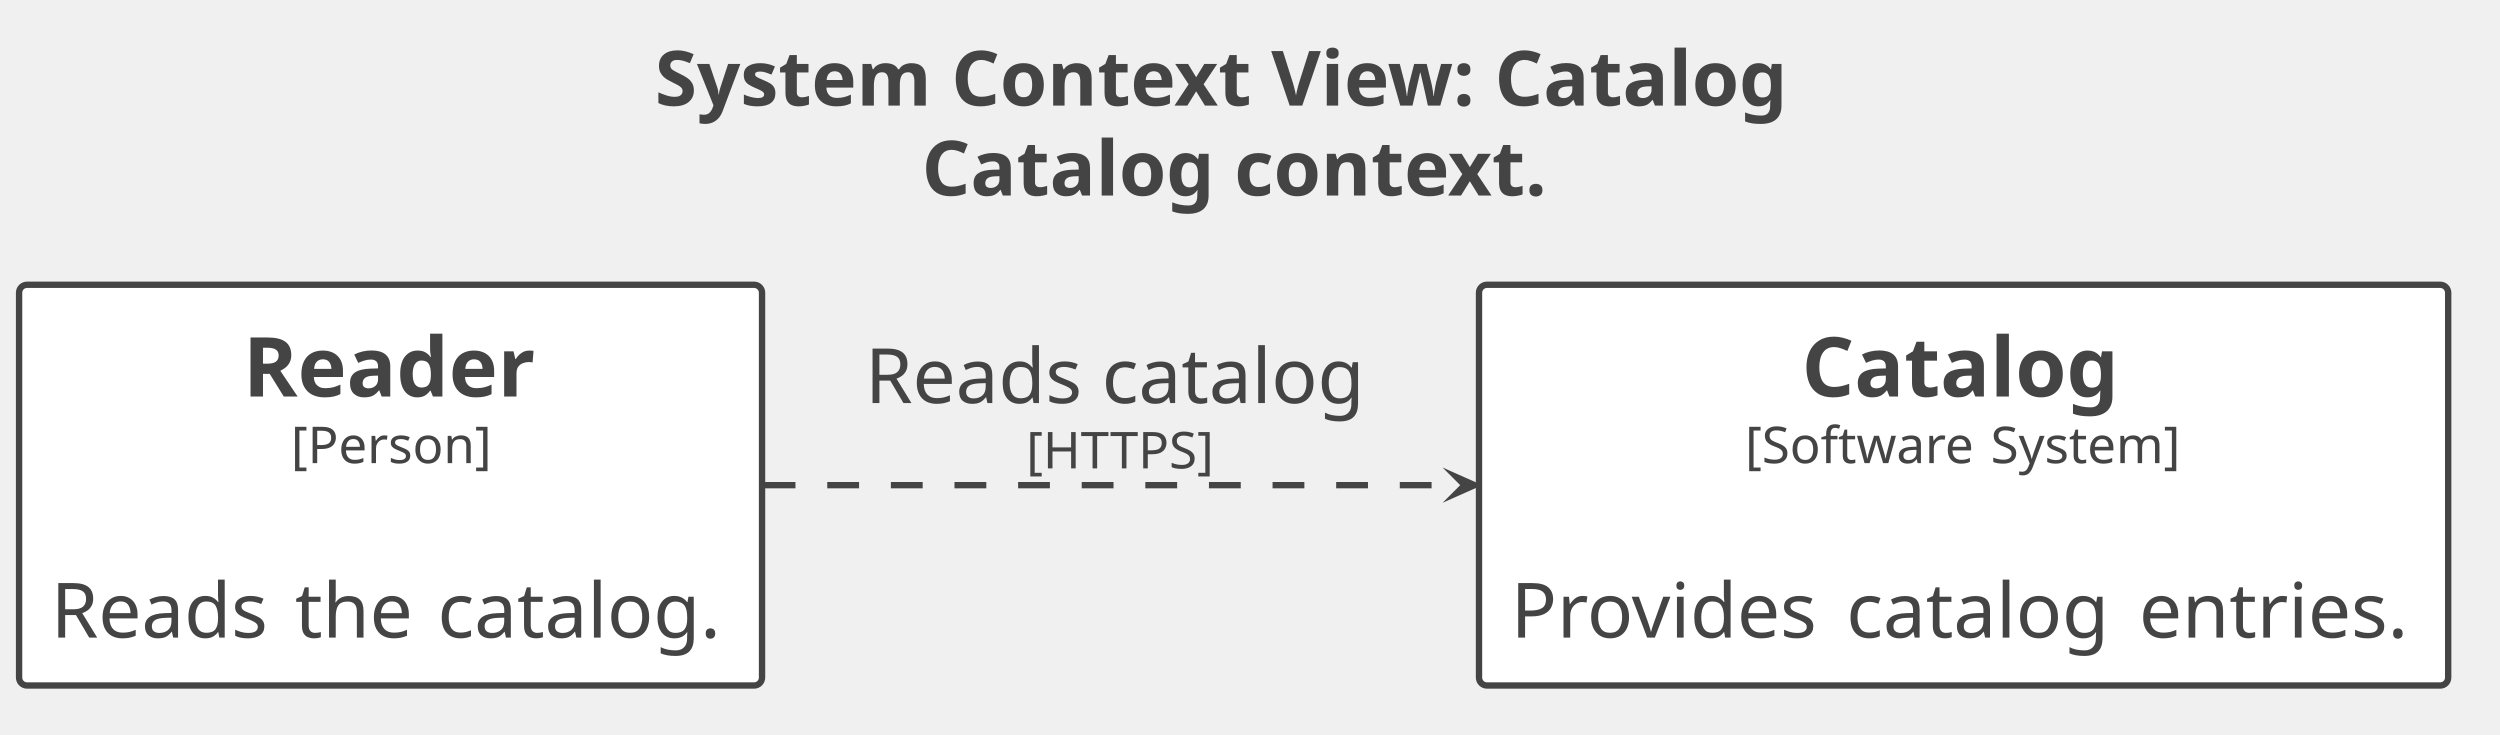
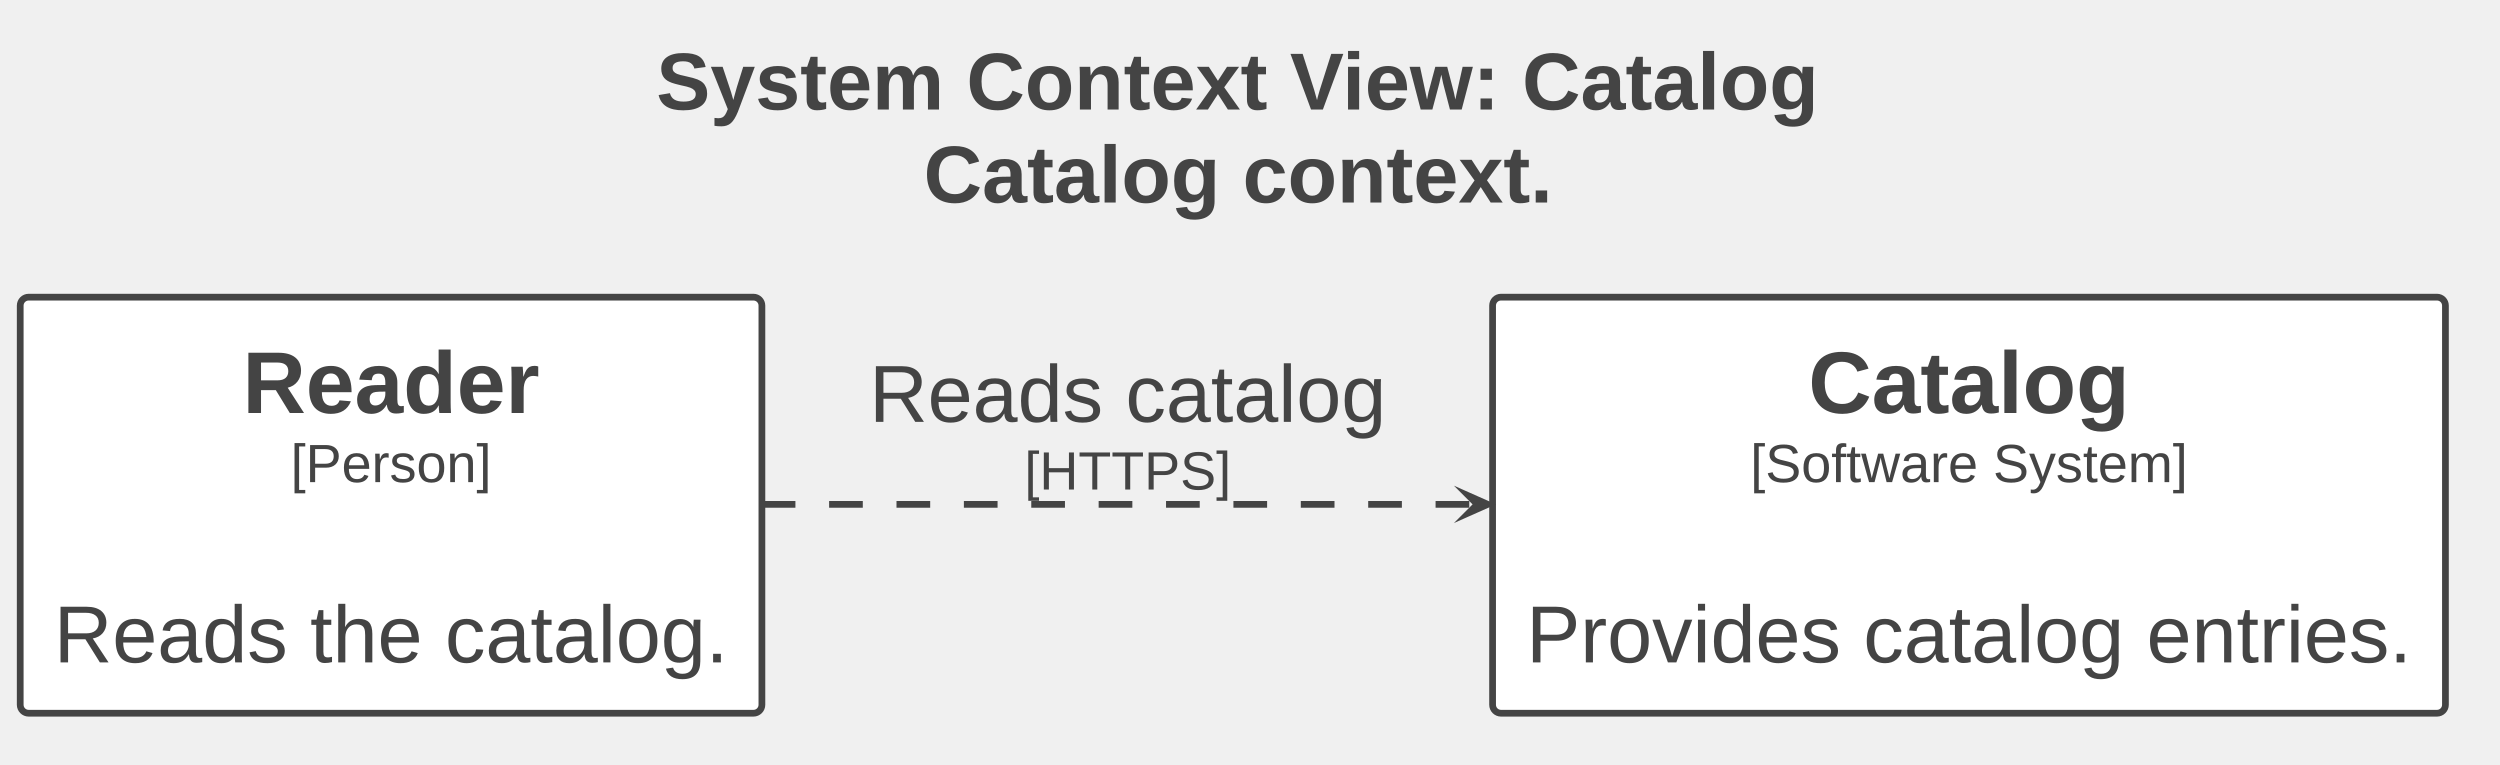
- <svg xmlns="http://www.w3.org/2000/svg" version="1.1" data-diagram-type="DESCRIPTION" style="width:786px;height:231px;background:#FFFFFF;" width="786px" height="231px" viewBox="0 0 786 231" zoomAndPan="magnify" preserveAspectRatio="none" contentStyleType="text/css">
+ <svg xmlns="http://www.w3.org/2000/svg" version="1.1" data-diagram-type="DESCRIPTION" style="width:742px;height:227px;background:#FFFFFF;" width="742px" height="227px" viewBox="0 0 742 227" zoomAndPan="magnify" preserveAspectRatio="none" contentStyleType="text/css">
  <defs />
  <g font-family="sans-serif" lengthAdjust="spacing">
-     <g class="title" data-source-line="2">
-       <text x="205.885" y="33.203" fill="#444" font-size="24" textLength="367.23" font-weight="700">System Context View: Catalog</text>
-       <text x="289.797" y="61.469" fill="#444" font-size="24" textLength="199.406" font-weight="700">Catalog context.</text>
+     <g class="title" data-source-line="3">
+       <text x="194.795" y="32.512" fill="#444" font-size="24" textLength="345.41" font-weight="700" font-family="Liberation Sans">System Context View: Catalog</text>
+       <text x="274.154" y="60.109" fill="#444" font-size="24" textLength="186.691" font-weight="700" font-family="Liberation Sans">Catalog context.</text>
    </g>
-     <g class="entity" data-qualified-name="Reader" id="ent0001" data-source-line="37">
-       <rect x="6" y="89.531" width="233.586" height="125.996" fill="#FFF" style="stroke:#444;stroke-width:2;" rx="2.5" ry="2.5" />
-       <text x="76.423" y="124.668" fill="#444" font-size="26" textLength="92.739" font-weight="700">Reader</text>
-       <text x="91.48" y="145.621" fill="#444" font-size="16" textLength="62.625">[Person]</text>
-       <text x="118.996" y="172.199" fill="#444" font-size="24"> </text>
-       <text x="16" y="200.465" fill="#444" font-size="24" textLength="69.141">Reads</text>
-       <text x="85.141" y="200.465" fill="#444" font-size="24"> </text>
-       <text x="92.734" y="200.465" fill="#444" font-size="24" textLength="37.242">the</text>
-       <text x="129.977" y="200.465" fill="#444" font-size="24"> </text>
-       <text x="137.57" y="200.465" fill="#444" font-size="24" textLength="92.016">catalog.</text>
+     <g class="entity" data-qualified-name="Reader" id="ent0001" data-source-line="38">
+       <rect x="6" y="88.195" width="220.133" height="123.491" fill="#FFF" style="stroke:#444;stroke-width:2;" rx="2.5" ry="2.5" />
+       <text x="71.988" y="122.583" fill="#444" font-size="26" textLength="88.156" font-weight="700" font-family="Liberation Sans">Reader</text>
+       <text x="86.273" y="143.101" fill="#444" font-size="16" textLength="59.586" font-family="Liberation Sans">[Person]</text>
+       <text x="112.732" y="169.003" fill="#444" font-size="24" font-family="Liberation Sans"> </text>
+       <text x="16" y="196.601" fill="#444" font-size="24" textLength="69.375" font-family="Liberation Sans">Reads</text>
+       <text x="85.375" y="196.601" fill="#444" font-size="24" font-family="Liberation Sans"> </text>
+       <text x="92.043" y="196.601" fill="#444" font-size="24" textLength="33.363" font-family="Liberation Sans">the</text>
+       <text x="125.406" y="196.601" fill="#444" font-size="24" font-family="Liberation Sans"> </text>
+       <text x="132.074" y="196.601" fill="#444" font-size="24" textLength="84.059" font-family="Liberation Sans">catalog.</text>
    </g>
-     <g class="entity" data-qualified-name="Catalog" id="ent0002" data-source-line="38">
-       <rect x="465" y="89.531" width="304.707" height="125.996" fill="#FFF" style="stroke:#444;stroke-width:2;" rx="2.5" ry="2.5" />
-       <text x="566.433" y="124.668" fill="#444" font-size="26" textLength="101.842" font-weight="700">Catalog</text>
-       <text x="548.666" y="145.621" fill="#444" font-size="16" textLength="72.141">[Software</text>
-       <text x="620.807" y="145.621" fill="#444" font-size="16"> </text>
-       <text x="625.869" y="145.621" fill="#444" font-size="16" textLength="60.172">System]</text>
-       <text x="613.557" y="172.199" fill="#444" font-size="24"> </text>
-       <text x="475" y="200.465" fill="#444" font-size="24" textLength="97.898">Provides</text>
-       <text x="572.898" y="200.465" fill="#444" font-size="24"> </text>
-       <text x="580.492" y="200.465" fill="#444" font-size="24" textLength="84.422">catalog</text>
-       <text x="664.914" y="200.465" fill="#444" font-size="24"> </text>
-       <text x="672.508" y="200.465" fill="#444" font-size="24" textLength="87.199">entries.</text>
+     <g class="entity" data-qualified-name="Catalog" id="ent0002" data-source-line="39">
+       <rect x="443" y="88.195" width="282.805" height="123.491" fill="#FFF" style="stroke:#444;stroke-width:2;" rx="2.5" ry="2.5" />
+       <text x="536.731" y="122.583" fill="#444" font-size="26" textLength="95.342" font-weight="700" font-family="Liberation Sans">Catalog</text>
+       <text x="519.492" y="143.101" fill="#444" font-size="16" textLength="67.586" font-family="Liberation Sans">[Software</text>
+       <text x="587.078" y="143.101" fill="#444" font-size="16" font-family="Liberation Sans"> </text>
+       <text x="591.523" y="143.101" fill="#444" font-size="16" textLength="57.789" font-family="Liberation Sans">System]</text>
+       <text x="581.068" y="169.003" fill="#444" font-size="24" font-family="Liberation Sans"> </text>
+       <text x="453" y="196.601" fill="#444" font-size="24" textLength="93.375" font-family="Liberation Sans">Provides</text>
+       <text x="546.375" y="196.601" fill="#444" font-size="24" font-family="Liberation Sans"> </text>
+       <text x="553.043" y="196.601" fill="#444" font-size="24" textLength="77.391" font-family="Liberation Sans">catalog</text>
+       <text x="630.434" y="196.601" fill="#444" font-size="24" font-family="Liberation Sans"> </text>
+       <text x="637.102" y="196.601" fill="#444" font-size="24" textLength="78.703" font-family="Liberation Sans">entries.</text>
    </g>
    <g class="link" data-entity-1="ent0001" data-entity-2="ent0002" id="lnk3" data-link-type="dependency">
-       <polygon points="464.794,152.531,455.794,148.531,459.794,152.531,455.794,156.531,464.794,152.531" fill="#444" style="stroke:#444;stroke-width:1;stroke-linejoin:miter;stroke-miterlimit:10;" />
-       <path d="M240.092,152.531 C307.207,152.531 387.423,152.531 459.794,152.531" style="stroke:#444;stroke-width:2;stroke-dasharray:10,10;" fill="none" />
-       <text x="272" y="126.734" fill="#444" font-size="24" textLength="161.156">Reads catalog</text>
-       <text x="322.648" y="147.266" fill="#444" font-size="16" textLength="59.859">[HTTPS]</text>
+       <polygon points="442.773,149.695,433.773,145.695,437.773,149.695,433.773,153.695,442.773,149.695" fill="#444" style="stroke:#444;stroke-width:1;stroke-linejoin:miter;stroke-miterlimit:10;" />
+       <path d="M226.079,149.695 C290.703,149.695 368.277,149.695 437.773,149.695" style="stroke:#444;stroke-width:2;stroke-dasharray:10,10;" fill="none" />
+       <text x="258" y="125.207" fill="#444" font-size="24" textLength="153.434" font-family="Liberation Sans">Reads catalog</text>
+       <text x="304.049" y="145.301" fill="#444" font-size="16" textLength="61.336" font-family="Liberation Sans">[HTTPS]</text>
    </g>
  </g>
</svg>
